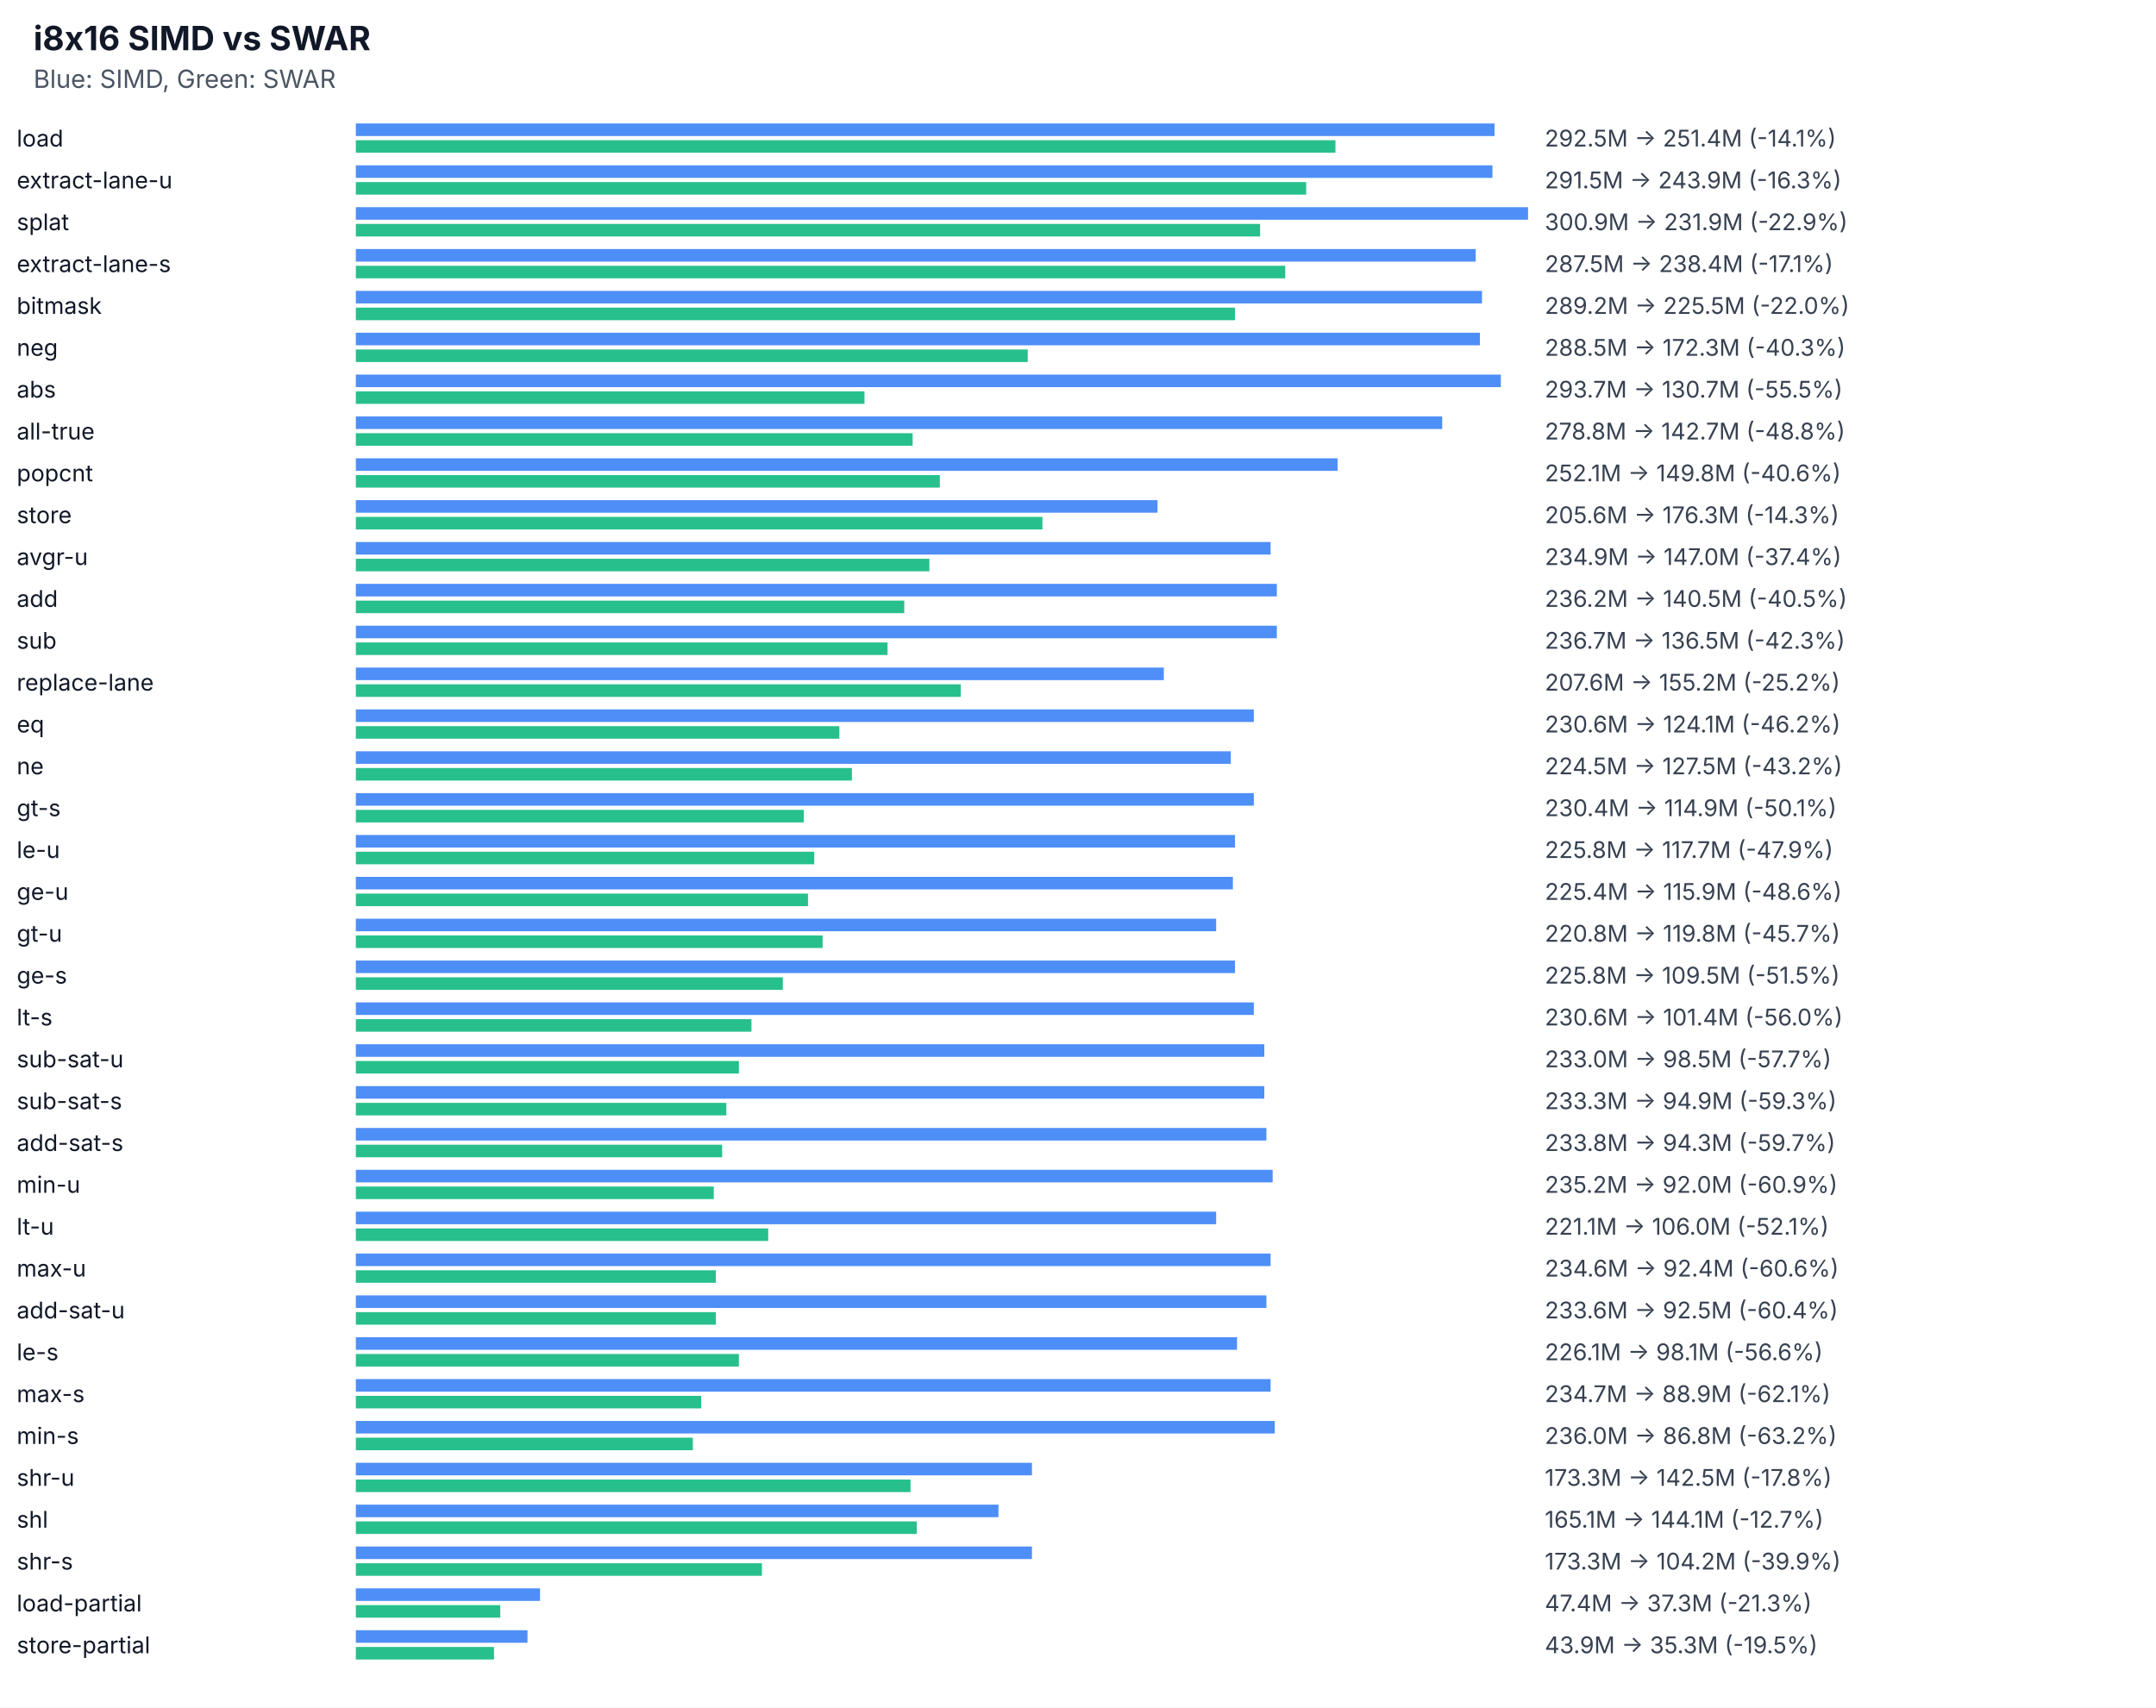
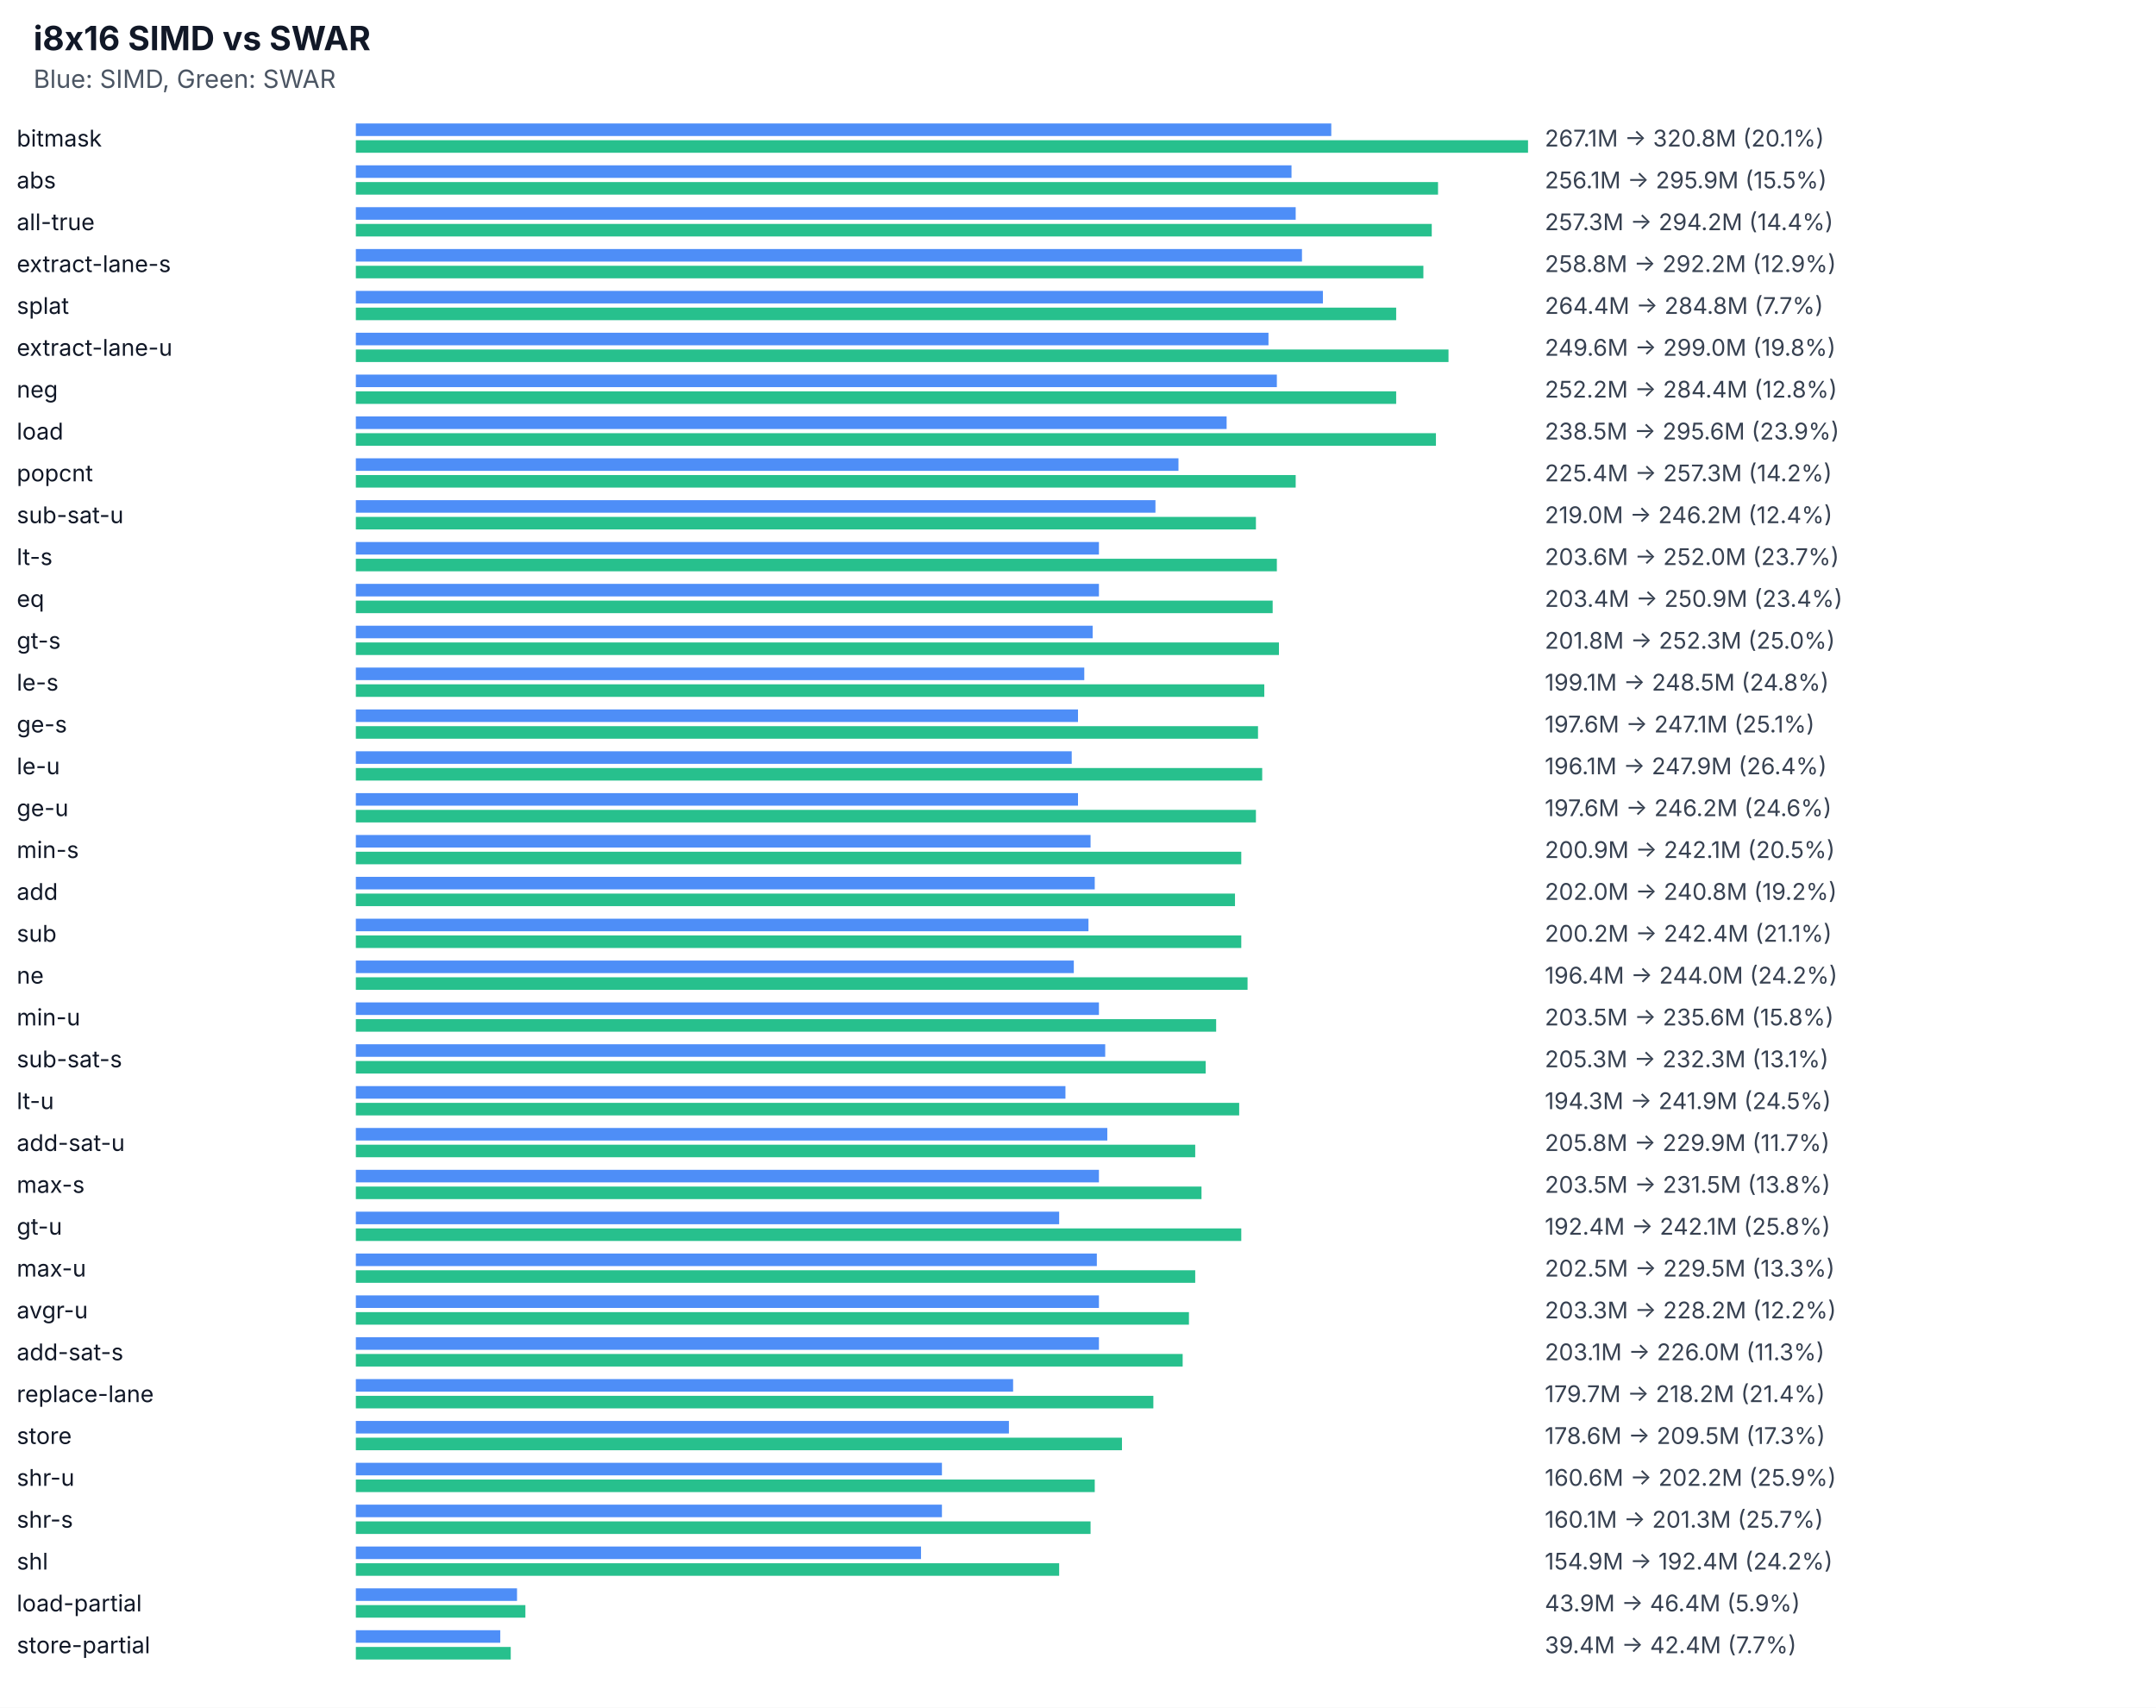
<svg xmlns="http://www.w3.org/2000/svg" width="1030" height="816" viewBox="0 0 1030 816">
  <rect x="0" y="0" width="1030" height="816" fill="#ffffff" />
  <text x="16" y="24" font-family="Inter, Arial, sans-serif" font-size="16" font-weight="700" fill="#111827">i8x16 SIMD vs SWAR</text>
  <text x="16" y="42" font-family="Inter, Arial, sans-serif" font-size="12" fill="#4b5563">Blue: SIMD, Green: SWAR</text>
-   <text x="8" y="70" font-family="Inter, Arial, sans-serif" font-size="11" fill="#111827">load</text>
-   <rect x="170" y="59" width="544" height="6" fill="#3b82f6" opacity="0.9" />
-   <rect x="170" y="67" width="468" height="6" fill="#10b981" opacity="0.9" />
-   <text x="738" y="70" font-family="Inter, Arial, sans-serif" font-size="11" fill="#374151">292.5M -&gt; 251.4M (-14.1%)</text>
-   <text x="8" y="90" font-family="Inter, Arial, sans-serif" font-size="11" fill="#111827">extract-lane-u</text>
-   <rect x="170" y="79" width="543" height="6" fill="#3b82f6" opacity="0.9" />
-   <rect x="170" y="87" width="454" height="6" fill="#10b981" opacity="0.9" />
-   <text x="738" y="90" font-family="Inter, Arial, sans-serif" font-size="11" fill="#374151">291.5M -&gt; 243.9M (-16.3%)</text>
-   <text x="8" y="110" font-family="Inter, Arial, sans-serif" font-size="11" fill="#111827">splat</text>
-   <rect x="170" y="99" width="560" height="6" fill="#3b82f6" opacity="0.9" />
-   <rect x="170" y="107" width="432" height="6" fill="#10b981" opacity="0.9" />
-   <text x="738" y="110" font-family="Inter, Arial, sans-serif" font-size="11" fill="#374151">300.9M -&gt; 231.9M (-22.9%)</text>
+   <text x="8" y="70" font-family="Inter, Arial, sans-serif" font-size="11" fill="#111827">bitmask</text>
+   <rect x="170" y="59" width="466" height="6" fill="#3b82f6" opacity="0.9" />
+   <rect x="170" y="67" width="560" height="6" fill="#10b981" opacity="0.9" />
+   <text x="738" y="70" font-family="Inter, Arial, sans-serif" font-size="11" fill="#374151">267.1M -&gt; 320.8M (20.1%)</text>
+   <text x="8" y="90" font-family="Inter, Arial, sans-serif" font-size="11" fill="#111827">abs</text>
+   <rect x="170" y="79" width="447" height="6" fill="#3b82f6" opacity="0.9" />
+   <rect x="170" y="87" width="517" height="6" fill="#10b981" opacity="0.9" />
+   <text x="738" y="90" font-family="Inter, Arial, sans-serif" font-size="11" fill="#374151">256.1M -&gt; 295.9M (15.5%)</text>
+   <text x="8" y="110" font-family="Inter, Arial, sans-serif" font-size="11" fill="#111827">all-true</text>
+   <rect x="170" y="99" width="449" height="6" fill="#3b82f6" opacity="0.9" />
+   <rect x="170" y="107" width="514" height="6" fill="#10b981" opacity="0.9" />
+   <text x="738" y="110" font-family="Inter, Arial, sans-serif" font-size="11" fill="#374151">257.3M -&gt; 294.2M (14.4%)</text>
  <text x="8" y="130" font-family="Inter, Arial, sans-serif" font-size="11" fill="#111827">extract-lane-s</text>
-   <rect x="170" y="119" width="535" height="6" fill="#3b82f6" opacity="0.9" />
-   <rect x="170" y="127" width="444" height="6" fill="#10b981" opacity="0.9" />
-   <text x="738" y="130" font-family="Inter, Arial, sans-serif" font-size="11" fill="#374151">287.5M -&gt; 238.4M (-17.1%)</text>
-   <text x="8" y="150" font-family="Inter, Arial, sans-serif" font-size="11" fill="#111827">bitmask</text>
-   <rect x="170" y="139" width="538" height="6" fill="#3b82f6" opacity="0.9" />
-   <rect x="170" y="147" width="420" height="6" fill="#10b981" opacity="0.9" />
-   <text x="738" y="150" font-family="Inter, Arial, sans-serif" font-size="11" fill="#374151">289.2M -&gt; 225.5M (-22.0%)</text>
-   <text x="8" y="170" font-family="Inter, Arial, sans-serif" font-size="11" fill="#111827">neg</text>
-   <rect x="170" y="159" width="537" height="6" fill="#3b82f6" opacity="0.9" />
-   <rect x="170" y="167" width="321" height="6" fill="#10b981" opacity="0.9" />
-   <text x="738" y="170" font-family="Inter, Arial, sans-serif" font-size="11" fill="#374151">288.5M -&gt; 172.3M (-40.3%)</text>
-   <text x="8" y="190" font-family="Inter, Arial, sans-serif" font-size="11" fill="#111827">abs</text>
-   <rect x="170" y="179" width="547" height="6" fill="#3b82f6" opacity="0.9" />
-   <rect x="170" y="187" width="243" height="6" fill="#10b981" opacity="0.9" />
-   <text x="738" y="190" font-family="Inter, Arial, sans-serif" font-size="11" fill="#374151">293.7M -&gt; 130.7M (-55.5%)</text>
-   <text x="8" y="210" font-family="Inter, Arial, sans-serif" font-size="11" fill="#111827">all-true</text>
-   <rect x="170" y="199" width="519" height="6" fill="#3b82f6" opacity="0.9" />
-   <rect x="170" y="207" width="266" height="6" fill="#10b981" opacity="0.9" />
-   <text x="738" y="210" font-family="Inter, Arial, sans-serif" font-size="11" fill="#374151">278.8M -&gt; 142.7M (-48.8%)</text>
+   <rect x="170" y="119" width="452" height="6" fill="#3b82f6" opacity="0.9" />
+   <rect x="170" y="127" width="510" height="6" fill="#10b981" opacity="0.9" />
+   <text x="738" y="130" font-family="Inter, Arial, sans-serif" font-size="11" fill="#374151">258.8M -&gt; 292.2M (12.9%)</text>
+   <text x="8" y="150" font-family="Inter, Arial, sans-serif" font-size="11" fill="#111827">splat</text>
+   <rect x="170" y="139" width="462" height="6" fill="#3b82f6" opacity="0.9" />
+   <rect x="170" y="147" width="497" height="6" fill="#10b981" opacity="0.9" />
+   <text x="738" y="150" font-family="Inter, Arial, sans-serif" font-size="11" fill="#374151">264.4M -&gt; 284.8M (7.7%)</text>
+   <text x="8" y="170" font-family="Inter, Arial, sans-serif" font-size="11" fill="#111827">extract-lane-u</text>
+   <rect x="170" y="159" width="436" height="6" fill="#3b82f6" opacity="0.9" />
+   <rect x="170" y="167" width="522" height="6" fill="#10b981" opacity="0.9" />
+   <text x="738" y="170" font-family="Inter, Arial, sans-serif" font-size="11" fill="#374151">249.6M -&gt; 299.0M (19.8%)</text>
+   <text x="8" y="190" font-family="Inter, Arial, sans-serif" font-size="11" fill="#111827">neg</text>
+   <rect x="170" y="179" width="440" height="6" fill="#3b82f6" opacity="0.9" />
+   <rect x="170" y="187" width="497" height="6" fill="#10b981" opacity="0.9" />
+   <text x="738" y="190" font-family="Inter, Arial, sans-serif" font-size="11" fill="#374151">252.2M -&gt; 284.4M (12.8%)</text>
+   <text x="8" y="210" font-family="Inter, Arial, sans-serif" font-size="11" fill="#111827">load</text>
+   <rect x="170" y="199" width="416" height="6" fill="#3b82f6" opacity="0.9" />
+   <rect x="170" y="207" width="516" height="6" fill="#10b981" opacity="0.9" />
+   <text x="738" y="210" font-family="Inter, Arial, sans-serif" font-size="11" fill="#374151">238.5M -&gt; 295.6M (23.9%)</text>
  <text x="8" y="230" font-family="Inter, Arial, sans-serif" font-size="11" fill="#111827">popcnt</text>
-   <rect x="170" y="219" width="469" height="6" fill="#3b82f6" opacity="0.9" />
-   <rect x="170" y="227" width="279" height="6" fill="#10b981" opacity="0.9" />
-   <text x="738" y="230" font-family="Inter, Arial, sans-serif" font-size="11" fill="#374151">252.1M -&gt; 149.8M (-40.6%)</text>
-   <text x="8" y="250" font-family="Inter, Arial, sans-serif" font-size="11" fill="#111827">store</text>
-   <rect x="170" y="239" width="383" height="6" fill="#3b82f6" opacity="0.9" />
-   <rect x="170" y="247" width="328" height="6" fill="#10b981" opacity="0.9" />
-   <text x="738" y="250" font-family="Inter, Arial, sans-serif" font-size="11" fill="#374151">205.6M -&gt; 176.3M (-14.3%)</text>
-   <text x="8" y="270" font-family="Inter, Arial, sans-serif" font-size="11" fill="#111827">avgr-u</text>
-   <rect x="170" y="259" width="437" height="6" fill="#3b82f6" opacity="0.9" />
-   <rect x="170" y="267" width="274" height="6" fill="#10b981" opacity="0.9" />
-   <text x="738" y="270" font-family="Inter, Arial, sans-serif" font-size="11" fill="#374151">234.9M -&gt; 147.0M (-37.4%)</text>
-   <text x="8" y="290" font-family="Inter, Arial, sans-serif" font-size="11" fill="#111827">add</text>
-   <rect x="170" y="279" width="440" height="6" fill="#3b82f6" opacity="0.9" />
-   <rect x="170" y="287" width="262" height="6" fill="#10b981" opacity="0.9" />
-   <text x="738" y="290" font-family="Inter, Arial, sans-serif" font-size="11" fill="#374151">236.2M -&gt; 140.5M (-40.5%)</text>
-   <text x="8" y="310" font-family="Inter, Arial, sans-serif" font-size="11" fill="#111827">sub</text>
-   <rect x="170" y="299" width="440" height="6" fill="#3b82f6" opacity="0.9" />
-   <rect x="170" y="307" width="254" height="6" fill="#10b981" opacity="0.9" />
-   <text x="738" y="310" font-family="Inter, Arial, sans-serif" font-size="11" fill="#374151">236.7M -&gt; 136.5M (-42.3%)</text>
-   <text x="8" y="330" font-family="Inter, Arial, sans-serif" font-size="11" fill="#111827">replace-lane</text>
-   <rect x="170" y="319" width="386" height="6" fill="#3b82f6" opacity="0.9" />
-   <rect x="170" y="327" width="289" height="6" fill="#10b981" opacity="0.9" />
-   <text x="738" y="330" font-family="Inter, Arial, sans-serif" font-size="11" fill="#374151">207.6M -&gt; 155.2M (-25.2%)</text>
-   <text x="8" y="350" font-family="Inter, Arial, sans-serif" font-size="11" fill="#111827">eq</text>
-   <rect x="170" y="339" width="429" height="6" fill="#3b82f6" opacity="0.9" />
-   <rect x="170" y="347" width="231" height="6" fill="#10b981" opacity="0.9" />
-   <text x="738" y="350" font-family="Inter, Arial, sans-serif" font-size="11" fill="#374151">230.6M -&gt; 124.1M (-46.2%)</text>
-   <text x="8" y="370" font-family="Inter, Arial, sans-serif" font-size="11" fill="#111827">ne</text>
-   <rect x="170" y="359" width="418" height="6" fill="#3b82f6" opacity="0.9" />
-   <rect x="170" y="367" width="237" height="6" fill="#10b981" opacity="0.9" />
-   <text x="738" y="370" font-family="Inter, Arial, sans-serif" font-size="11" fill="#374151">224.5M -&gt; 127.5M (-43.2%)</text>
-   <text x="8" y="390" font-family="Inter, Arial, sans-serif" font-size="11" fill="#111827">gt-s</text>
-   <rect x="170" y="379" width="429" height="6" fill="#3b82f6" opacity="0.9" />
-   <rect x="170" y="387" width="214" height="6" fill="#10b981" opacity="0.9" />
-   <text x="738" y="390" font-family="Inter, Arial, sans-serif" font-size="11" fill="#374151">230.4M -&gt; 114.9M (-50.1%)</text>
-   <text x="8" y="410" font-family="Inter, Arial, sans-serif" font-size="11" fill="#111827">le-u</text>
-   <rect x="170" y="399" width="420" height="6" fill="#3b82f6" opacity="0.9" />
-   <rect x="170" y="407" width="219" height="6" fill="#10b981" opacity="0.9" />
-   <text x="738" y="410" font-family="Inter, Arial, sans-serif" font-size="11" fill="#374151">225.8M -&gt; 117.7M (-47.9%)</text>
-   <text x="8" y="430" font-family="Inter, Arial, sans-serif" font-size="11" fill="#111827">ge-u</text>
-   <rect x="170" y="419" width="419" height="6" fill="#3b82f6" opacity="0.9" />
-   <rect x="170" y="427" width="216" height="6" fill="#10b981" opacity="0.9" />
-   <text x="738" y="430" font-family="Inter, Arial, sans-serif" font-size="11" fill="#374151">225.4M -&gt; 115.9M (-48.6%)</text>
-   <text x="8" y="450" font-family="Inter, Arial, sans-serif" font-size="11" fill="#111827">gt-u</text>
-   <rect x="170" y="439" width="411" height="6" fill="#3b82f6" opacity="0.9" />
-   <rect x="170" y="447" width="223" height="6" fill="#10b981" opacity="0.9" />
-   <text x="738" y="450" font-family="Inter, Arial, sans-serif" font-size="11" fill="#374151">220.8M -&gt; 119.8M (-45.7%)</text>
-   <text x="8" y="470" font-family="Inter, Arial, sans-serif" font-size="11" fill="#111827">ge-s</text>
-   <rect x="170" y="459" width="420" height="6" fill="#3b82f6" opacity="0.9" />
-   <rect x="170" y="467" width="204" height="6" fill="#10b981" opacity="0.9" />
-   <text x="738" y="470" font-family="Inter, Arial, sans-serif" font-size="11" fill="#374151">225.8M -&gt; 109.5M (-51.5%)</text>
-   <text x="8" y="490" font-family="Inter, Arial, sans-serif" font-size="11" fill="#111827">lt-s</text>
-   <rect x="170" y="479" width="429" height="6" fill="#3b82f6" opacity="0.9" />
-   <rect x="170" y="487" width="189" height="6" fill="#10b981" opacity="0.9" />
-   <text x="738" y="490" font-family="Inter, Arial, sans-serif" font-size="11" fill="#374151">230.6M -&gt; 101.4M (-56.0%)</text>
-   <text x="8" y="510" font-family="Inter, Arial, sans-serif" font-size="11" fill="#111827">sub-sat-u</text>
-   <rect x="170" y="499" width="434" height="6" fill="#3b82f6" opacity="0.9" />
-   <rect x="170" y="507" width="183" height="6" fill="#10b981" opacity="0.9" />
-   <text x="738" y="510" font-family="Inter, Arial, sans-serif" font-size="11" fill="#374151">233.0M -&gt; 98.5M (-57.7%)</text>
-   <text x="8" y="530" font-family="Inter, Arial, sans-serif" font-size="11" fill="#111827">sub-sat-s</text>
-   <rect x="170" y="519" width="434" height="6" fill="#3b82f6" opacity="0.9" />
-   <rect x="170" y="527" width="177" height="6" fill="#10b981" opacity="0.9" />
-   <text x="738" y="530" font-family="Inter, Arial, sans-serif" font-size="11" fill="#374151">233.3M -&gt; 94.9M (-59.3%)</text>
-   <text x="8" y="550" font-family="Inter, Arial, sans-serif" font-size="11" fill="#111827">add-sat-s</text>
-   <rect x="170" y="539" width="435" height="6" fill="#3b82f6" opacity="0.9" />
-   <rect x="170" y="547" width="175" height="6" fill="#10b981" opacity="0.9" />
-   <text x="738" y="550" font-family="Inter, Arial, sans-serif" font-size="11" fill="#374151">233.8M -&gt; 94.3M (-59.7%)</text>
-   <text x="8" y="570" font-family="Inter, Arial, sans-serif" font-size="11" fill="#111827">min-u</text>
-   <rect x="170" y="559" width="438" height="6" fill="#3b82f6" opacity="0.9" />
-   <rect x="170" y="567" width="171" height="6" fill="#10b981" opacity="0.9" />
-   <text x="738" y="570" font-family="Inter, Arial, sans-serif" font-size="11" fill="#374151">235.2M -&gt; 92.0M (-60.9%)</text>
-   <text x="8" y="590" font-family="Inter, Arial, sans-serif" font-size="11" fill="#111827">lt-u</text>
-   <rect x="170" y="579" width="411" height="6" fill="#3b82f6" opacity="0.9" />
-   <rect x="170" y="587" width="197" height="6" fill="#10b981" opacity="0.9" />
-   <text x="738" y="590" font-family="Inter, Arial, sans-serif" font-size="11" fill="#374151">221.1M -&gt; 106.0M (-52.1%)</text>
+   <rect x="170" y="219" width="393" height="6" fill="#3b82f6" opacity="0.9" />
+   <rect x="170" y="227" width="449" height="6" fill="#10b981" opacity="0.9" />
+   <text x="738" y="230" font-family="Inter, Arial, sans-serif" font-size="11" fill="#374151">225.4M -&gt; 257.3M (14.2%)</text>
+   <text x="8" y="250" font-family="Inter, Arial, sans-serif" font-size="11" fill="#111827">sub-sat-u</text>
+   <rect x="170" y="239" width="382" height="6" fill="#3b82f6" opacity="0.9" />
+   <rect x="170" y="247" width="430" height="6" fill="#10b981" opacity="0.9" />
+   <text x="738" y="250" font-family="Inter, Arial, sans-serif" font-size="11" fill="#374151">219.0M -&gt; 246.2M (12.4%)</text>
+   <text x="8" y="270" font-family="Inter, Arial, sans-serif" font-size="11" fill="#111827">lt-s</text>
+   <rect x="170" y="259" width="355" height="6" fill="#3b82f6" opacity="0.9" />
+   <rect x="170" y="267" width="440" height="6" fill="#10b981" opacity="0.9" />
+   <text x="738" y="270" font-family="Inter, Arial, sans-serif" font-size="11" fill="#374151">203.6M -&gt; 252.0M (23.7%)</text>
+   <text x="8" y="290" font-family="Inter, Arial, sans-serif" font-size="11" fill="#111827">eq</text>
+   <rect x="170" y="279" width="355" height="6" fill="#3b82f6" opacity="0.9" />
+   <rect x="170" y="287" width="438" height="6" fill="#10b981" opacity="0.9" />
+   <text x="738" y="290" font-family="Inter, Arial, sans-serif" font-size="11" fill="#374151">203.4M -&gt; 250.9M (23.4%)</text>
+   <text x="8" y="310" font-family="Inter, Arial, sans-serif" font-size="11" fill="#111827">gt-s</text>
+   <rect x="170" y="299" width="352" height="6" fill="#3b82f6" opacity="0.9" />
+   <rect x="170" y="307" width="441" height="6" fill="#10b981" opacity="0.9" />
+   <text x="738" y="310" font-family="Inter, Arial, sans-serif" font-size="11" fill="#374151">201.8M -&gt; 252.3M (25.0%)</text>
+   <text x="8" y="330" font-family="Inter, Arial, sans-serif" font-size="11" fill="#111827">le-s</text>
+   <rect x="170" y="319" width="348" height="6" fill="#3b82f6" opacity="0.9" />
+   <rect x="170" y="327" width="434" height="6" fill="#10b981" opacity="0.9" />
+   <text x="738" y="330" font-family="Inter, Arial, sans-serif" font-size="11" fill="#374151">199.1M -&gt; 248.5M (24.8%)</text>
+   <text x="8" y="350" font-family="Inter, Arial, sans-serif" font-size="11" fill="#111827">ge-s</text>
+   <rect x="170" y="339" width="345" height="6" fill="#3b82f6" opacity="0.9" />
+   <rect x="170" y="347" width="431" height="6" fill="#10b981" opacity="0.9" />
+   <text x="738" y="350" font-family="Inter, Arial, sans-serif" font-size="11" fill="#374151">197.6M -&gt; 247.1M (25.1%)</text>
+   <text x="8" y="370" font-family="Inter, Arial, sans-serif" font-size="11" fill="#111827">le-u</text>
+   <rect x="170" y="359" width="342" height="6" fill="#3b82f6" opacity="0.9" />
+   <rect x="170" y="367" width="433" height="6" fill="#10b981" opacity="0.9" />
+   <text x="738" y="370" font-family="Inter, Arial, sans-serif" font-size="11" fill="#374151">196.1M -&gt; 247.9M (26.4%)</text>
+   <text x="8" y="390" font-family="Inter, Arial, sans-serif" font-size="11" fill="#111827">ge-u</text>
+   <rect x="170" y="379" width="345" height="6" fill="#3b82f6" opacity="0.9" />
+   <rect x="170" y="387" width="430" height="6" fill="#10b981" opacity="0.9" />
+   <text x="738" y="390" font-family="Inter, Arial, sans-serif" font-size="11" fill="#374151">197.6M -&gt; 246.2M (24.6%)</text>
+   <text x="8" y="410" font-family="Inter, Arial, sans-serif" font-size="11" fill="#111827">min-s</text>
+   <rect x="170" y="399" width="351" height="6" fill="#3b82f6" opacity="0.9" />
+   <rect x="170" y="407" width="423" height="6" fill="#10b981" opacity="0.9" />
+   <text x="738" y="410" font-family="Inter, Arial, sans-serif" font-size="11" fill="#374151">200.9M -&gt; 242.1M (20.5%)</text>
+   <text x="8" y="430" font-family="Inter, Arial, sans-serif" font-size="11" fill="#111827">add</text>
+   <rect x="170" y="419" width="353" height="6" fill="#3b82f6" opacity="0.9" />
+   <rect x="170" y="427" width="420" height="6" fill="#10b981" opacity="0.9" />
+   <text x="738" y="430" font-family="Inter, Arial, sans-serif" font-size="11" fill="#374151">202.0M -&gt; 240.8M (19.2%)</text>
+   <text x="8" y="450" font-family="Inter, Arial, sans-serif" font-size="11" fill="#111827">sub</text>
+   <rect x="170" y="439" width="350" height="6" fill="#3b82f6" opacity="0.9" />
+   <rect x="170" y="447" width="423" height="6" fill="#10b981" opacity="0.9" />
+   <text x="738" y="450" font-family="Inter, Arial, sans-serif" font-size="11" fill="#374151">200.2M -&gt; 242.4M (21.1%)</text>
+   <text x="8" y="470" font-family="Inter, Arial, sans-serif" font-size="11" fill="#111827">ne</text>
+   <rect x="170" y="459" width="343" height="6" fill="#3b82f6" opacity="0.9" />
+   <rect x="170" y="467" width="426" height="6" fill="#10b981" opacity="0.9" />
+   <text x="738" y="470" font-family="Inter, Arial, sans-serif" font-size="11" fill="#374151">196.4M -&gt; 244.0M (24.2%)</text>
+   <text x="8" y="490" font-family="Inter, Arial, sans-serif" font-size="11" fill="#111827">min-u</text>
+   <rect x="170" y="479" width="355" height="6" fill="#3b82f6" opacity="0.9" />
+   <rect x="170" y="487" width="411" height="6" fill="#10b981" opacity="0.9" />
+   <text x="738" y="490" font-family="Inter, Arial, sans-serif" font-size="11" fill="#374151">203.5M -&gt; 235.6M (15.8%)</text>
+   <text x="8" y="510" font-family="Inter, Arial, sans-serif" font-size="11" fill="#111827">sub-sat-s</text>
+   <rect x="170" y="499" width="358" height="6" fill="#3b82f6" opacity="0.9" />
+   <rect x="170" y="507" width="406" height="6" fill="#10b981" opacity="0.9" />
+   <text x="738" y="510" font-family="Inter, Arial, sans-serif" font-size="11" fill="#374151">205.3M -&gt; 232.3M (13.1%)</text>
+   <text x="8" y="530" font-family="Inter, Arial, sans-serif" font-size="11" fill="#111827">lt-u</text>
+   <rect x="170" y="519" width="339" height="6" fill="#3b82f6" opacity="0.9" />
+   <rect x="170" y="527" width="422" height="6" fill="#10b981" opacity="0.9" />
+   <text x="738" y="530" font-family="Inter, Arial, sans-serif" font-size="11" fill="#374151">194.3M -&gt; 241.9M (24.5%)</text>
+   <text x="8" y="550" font-family="Inter, Arial, sans-serif" font-size="11" fill="#111827">add-sat-u</text>
+   <rect x="170" y="539" width="359" height="6" fill="#3b82f6" opacity="0.9" />
+   <rect x="170" y="547" width="401" height="6" fill="#10b981" opacity="0.9" />
+   <text x="738" y="550" font-family="Inter, Arial, sans-serif" font-size="11" fill="#374151">205.8M -&gt; 229.9M (11.7%)</text>
+   <text x="8" y="570" font-family="Inter, Arial, sans-serif" font-size="11" fill="#111827">max-s</text>
+   <rect x="170" y="559" width="355" height="6" fill="#3b82f6" opacity="0.9" />
+   <rect x="170" y="567" width="404" height="6" fill="#10b981" opacity="0.9" />
+   <text x="738" y="570" font-family="Inter, Arial, sans-serif" font-size="11" fill="#374151">203.5M -&gt; 231.5M (13.8%)</text>
+   <text x="8" y="590" font-family="Inter, Arial, sans-serif" font-size="11" fill="#111827">gt-u</text>
+   <rect x="170" y="579" width="336" height="6" fill="#3b82f6" opacity="0.9" />
+   <rect x="170" y="587" width="423" height="6" fill="#10b981" opacity="0.9" />
+   <text x="738" y="590" font-family="Inter, Arial, sans-serif" font-size="11" fill="#374151">192.4M -&gt; 242.1M (25.8%)</text>
  <text x="8" y="610" font-family="Inter, Arial, sans-serif" font-size="11" fill="#111827">max-u</text>
-   <rect x="170" y="599" width="437" height="6" fill="#3b82f6" opacity="0.9" />
-   <rect x="170" y="607" width="172" height="6" fill="#10b981" opacity="0.9" />
-   <text x="738" y="610" font-family="Inter, Arial, sans-serif" font-size="11" fill="#374151">234.6M -&gt; 92.4M (-60.6%)</text>
-   <text x="8" y="630" font-family="Inter, Arial, sans-serif" font-size="11" fill="#111827">add-sat-u</text>
-   <rect x="170" y="619" width="435" height="6" fill="#3b82f6" opacity="0.9" />
-   <rect x="170" y="627" width="172" height="6" fill="#10b981" opacity="0.9" />
-   <text x="738" y="630" font-family="Inter, Arial, sans-serif" font-size="11" fill="#374151">233.6M -&gt; 92.5M (-60.4%)</text>
-   <text x="8" y="650" font-family="Inter, Arial, sans-serif" font-size="11" fill="#111827">le-s</text>
-   <rect x="170" y="639" width="421" height="6" fill="#3b82f6" opacity="0.9" />
-   <rect x="170" y="647" width="183" height="6" fill="#10b981" opacity="0.9" />
-   <text x="738" y="650" font-family="Inter, Arial, sans-serif" font-size="11" fill="#374151">226.1M -&gt; 98.1M (-56.6%)</text>
-   <text x="8" y="670" font-family="Inter, Arial, sans-serif" font-size="11" fill="#111827">max-s</text>
-   <rect x="170" y="659" width="437" height="6" fill="#3b82f6" opacity="0.9" />
-   <rect x="170" y="667" width="165" height="6" fill="#10b981" opacity="0.9" />
-   <text x="738" y="670" font-family="Inter, Arial, sans-serif" font-size="11" fill="#374151">234.7M -&gt; 88.9M (-62.1%)</text>
-   <text x="8" y="690" font-family="Inter, Arial, sans-serif" font-size="11" fill="#111827">min-s</text>
-   <rect x="170" y="679" width="439" height="6" fill="#3b82f6" opacity="0.9" />
-   <rect x="170" y="687" width="161" height="6" fill="#10b981" opacity="0.9" />
-   <text x="738" y="690" font-family="Inter, Arial, sans-serif" font-size="11" fill="#374151">236.0M -&gt; 86.8M (-63.2%)</text>
+   <rect x="170" y="599" width="354" height="6" fill="#3b82f6" opacity="0.9" />
+   <rect x="170" y="607" width="401" height="6" fill="#10b981" opacity="0.9" />
+   <text x="738" y="610" font-family="Inter, Arial, sans-serif" font-size="11" fill="#374151">202.5M -&gt; 229.5M (13.3%)</text>
+   <text x="8" y="630" font-family="Inter, Arial, sans-serif" font-size="11" fill="#111827">avgr-u</text>
+   <rect x="170" y="619" width="355" height="6" fill="#3b82f6" opacity="0.9" />
+   <rect x="170" y="627" width="398" height="6" fill="#10b981" opacity="0.9" />
+   <text x="738" y="630" font-family="Inter, Arial, sans-serif" font-size="11" fill="#374151">203.3M -&gt; 228.2M (12.2%)</text>
+   <text x="8" y="650" font-family="Inter, Arial, sans-serif" font-size="11" fill="#111827">add-sat-s</text>
+   <rect x="170" y="639" width="355" height="6" fill="#3b82f6" opacity="0.9" />
+   <rect x="170" y="647" width="395" height="6" fill="#10b981" opacity="0.9" />
+   <text x="738" y="650" font-family="Inter, Arial, sans-serif" font-size="11" fill="#374151">203.1M -&gt; 226.0M (11.3%)</text>
+   <text x="8" y="670" font-family="Inter, Arial, sans-serif" font-size="11" fill="#111827">replace-lane</text>
+   <rect x="170" y="659" width="314" height="6" fill="#3b82f6" opacity="0.9" />
+   <rect x="170" y="667" width="381" height="6" fill="#10b981" opacity="0.9" />
+   <text x="738" y="670" font-family="Inter, Arial, sans-serif" font-size="11" fill="#374151">179.7M -&gt; 218.2M (21.4%)</text>
+   <text x="8" y="690" font-family="Inter, Arial, sans-serif" font-size="11" fill="#111827">store</text>
+   <rect x="170" y="679" width="312" height="6" fill="#3b82f6" opacity="0.9" />
+   <rect x="170" y="687" width="366" height="6" fill="#10b981" opacity="0.9" />
+   <text x="738" y="690" font-family="Inter, Arial, sans-serif" font-size="11" fill="#374151">178.6M -&gt; 209.5M (17.3%)</text>
  <text x="8" y="710" font-family="Inter, Arial, sans-serif" font-size="11" fill="#111827">shr-u</text>
-   <rect x="170" y="699" width="323" height="6" fill="#3b82f6" opacity="0.9" />
-   <rect x="170" y="707" width="265" height="6" fill="#10b981" opacity="0.9" />
-   <text x="738" y="710" font-family="Inter, Arial, sans-serif" font-size="11" fill="#374151">173.3M -&gt; 142.5M (-17.8%)</text>
-   <text x="8" y="730" font-family="Inter, Arial, sans-serif" font-size="11" fill="#111827">shl</text>
-   <rect x="170" y="719" width="307" height="6" fill="#3b82f6" opacity="0.9" />
-   <rect x="170" y="727" width="268" height="6" fill="#10b981" opacity="0.9" />
-   <text x="738" y="730" font-family="Inter, Arial, sans-serif" font-size="11" fill="#374151">165.1M -&gt; 144.1M (-12.7%)</text>
-   <text x="8" y="750" font-family="Inter, Arial, sans-serif" font-size="11" fill="#111827">shr-s</text>
-   <rect x="170" y="739" width="323" height="6" fill="#3b82f6" opacity="0.9" />
-   <rect x="170" y="747" width="194" height="6" fill="#10b981" opacity="0.9" />
-   <text x="738" y="750" font-family="Inter, Arial, sans-serif" font-size="11" fill="#374151">173.3M -&gt; 104.2M (-39.9%)</text>
+   <rect x="170" y="699" width="280" height="6" fill="#3b82f6" opacity="0.9" />
+   <rect x="170" y="707" width="353" height="6" fill="#10b981" opacity="0.9" />
+   <text x="738" y="710" font-family="Inter, Arial, sans-serif" font-size="11" fill="#374151">160.6M -&gt; 202.2M (25.9%)</text>
+   <text x="8" y="730" font-family="Inter, Arial, sans-serif" font-size="11" fill="#111827">shr-s</text>
+   <rect x="170" y="719" width="280" height="6" fill="#3b82f6" opacity="0.9" />
+   <rect x="170" y="727" width="351" height="6" fill="#10b981" opacity="0.9" />
+   <text x="738" y="730" font-family="Inter, Arial, sans-serif" font-size="11" fill="#374151">160.1M -&gt; 201.3M (25.7%)</text>
+   <text x="8" y="750" font-family="Inter, Arial, sans-serif" font-size="11" fill="#111827">shl</text>
+   <rect x="170" y="739" width="270" height="6" fill="#3b82f6" opacity="0.9" />
+   <rect x="170" y="747" width="336" height="6" fill="#10b981" opacity="0.9" />
+   <text x="738" y="750" font-family="Inter, Arial, sans-serif" font-size="11" fill="#374151">154.9M -&gt; 192.4M (24.2%)</text>
  <text x="8" y="770" font-family="Inter, Arial, sans-serif" font-size="11" fill="#111827">load-partial</text>
-   <rect x="170" y="759" width="88" height="6" fill="#3b82f6" opacity="0.9" />
-   <rect x="170" y="767" width="69" height="6" fill="#10b981" opacity="0.9" />
-   <text x="738" y="770" font-family="Inter, Arial, sans-serif" font-size="11" fill="#374151">47.4M -&gt; 37.3M (-21.3%)</text>
+   <rect x="170" y="759" width="77" height="6" fill="#3b82f6" opacity="0.9" />
+   <rect x="170" y="767" width="81" height="6" fill="#10b981" opacity="0.9" />
+   <text x="738" y="770" font-family="Inter, Arial, sans-serif" font-size="11" fill="#374151">43.9M -&gt; 46.4M (5.9%)</text>
  <text x="8" y="790" font-family="Inter, Arial, sans-serif" font-size="11" fill="#111827">store-partial</text>
-   <rect x="170" y="779" width="82" height="6" fill="#3b82f6" opacity="0.9" />
-   <rect x="170" y="787" width="66" height="6" fill="#10b981" opacity="0.9" />
-   <text x="738" y="790" font-family="Inter, Arial, sans-serif" font-size="11" fill="#374151">43.9M -&gt; 35.3M (-19.5%)</text>
+   <rect x="170" y="779" width="69" height="6" fill="#3b82f6" opacity="0.9" />
+   <rect x="170" y="787" width="74" height="6" fill="#10b981" opacity="0.9" />
+   <text x="738" y="790" font-family="Inter, Arial, sans-serif" font-size="11" fill="#374151">39.4M -&gt; 42.4M (7.7%)</text>
</svg>
